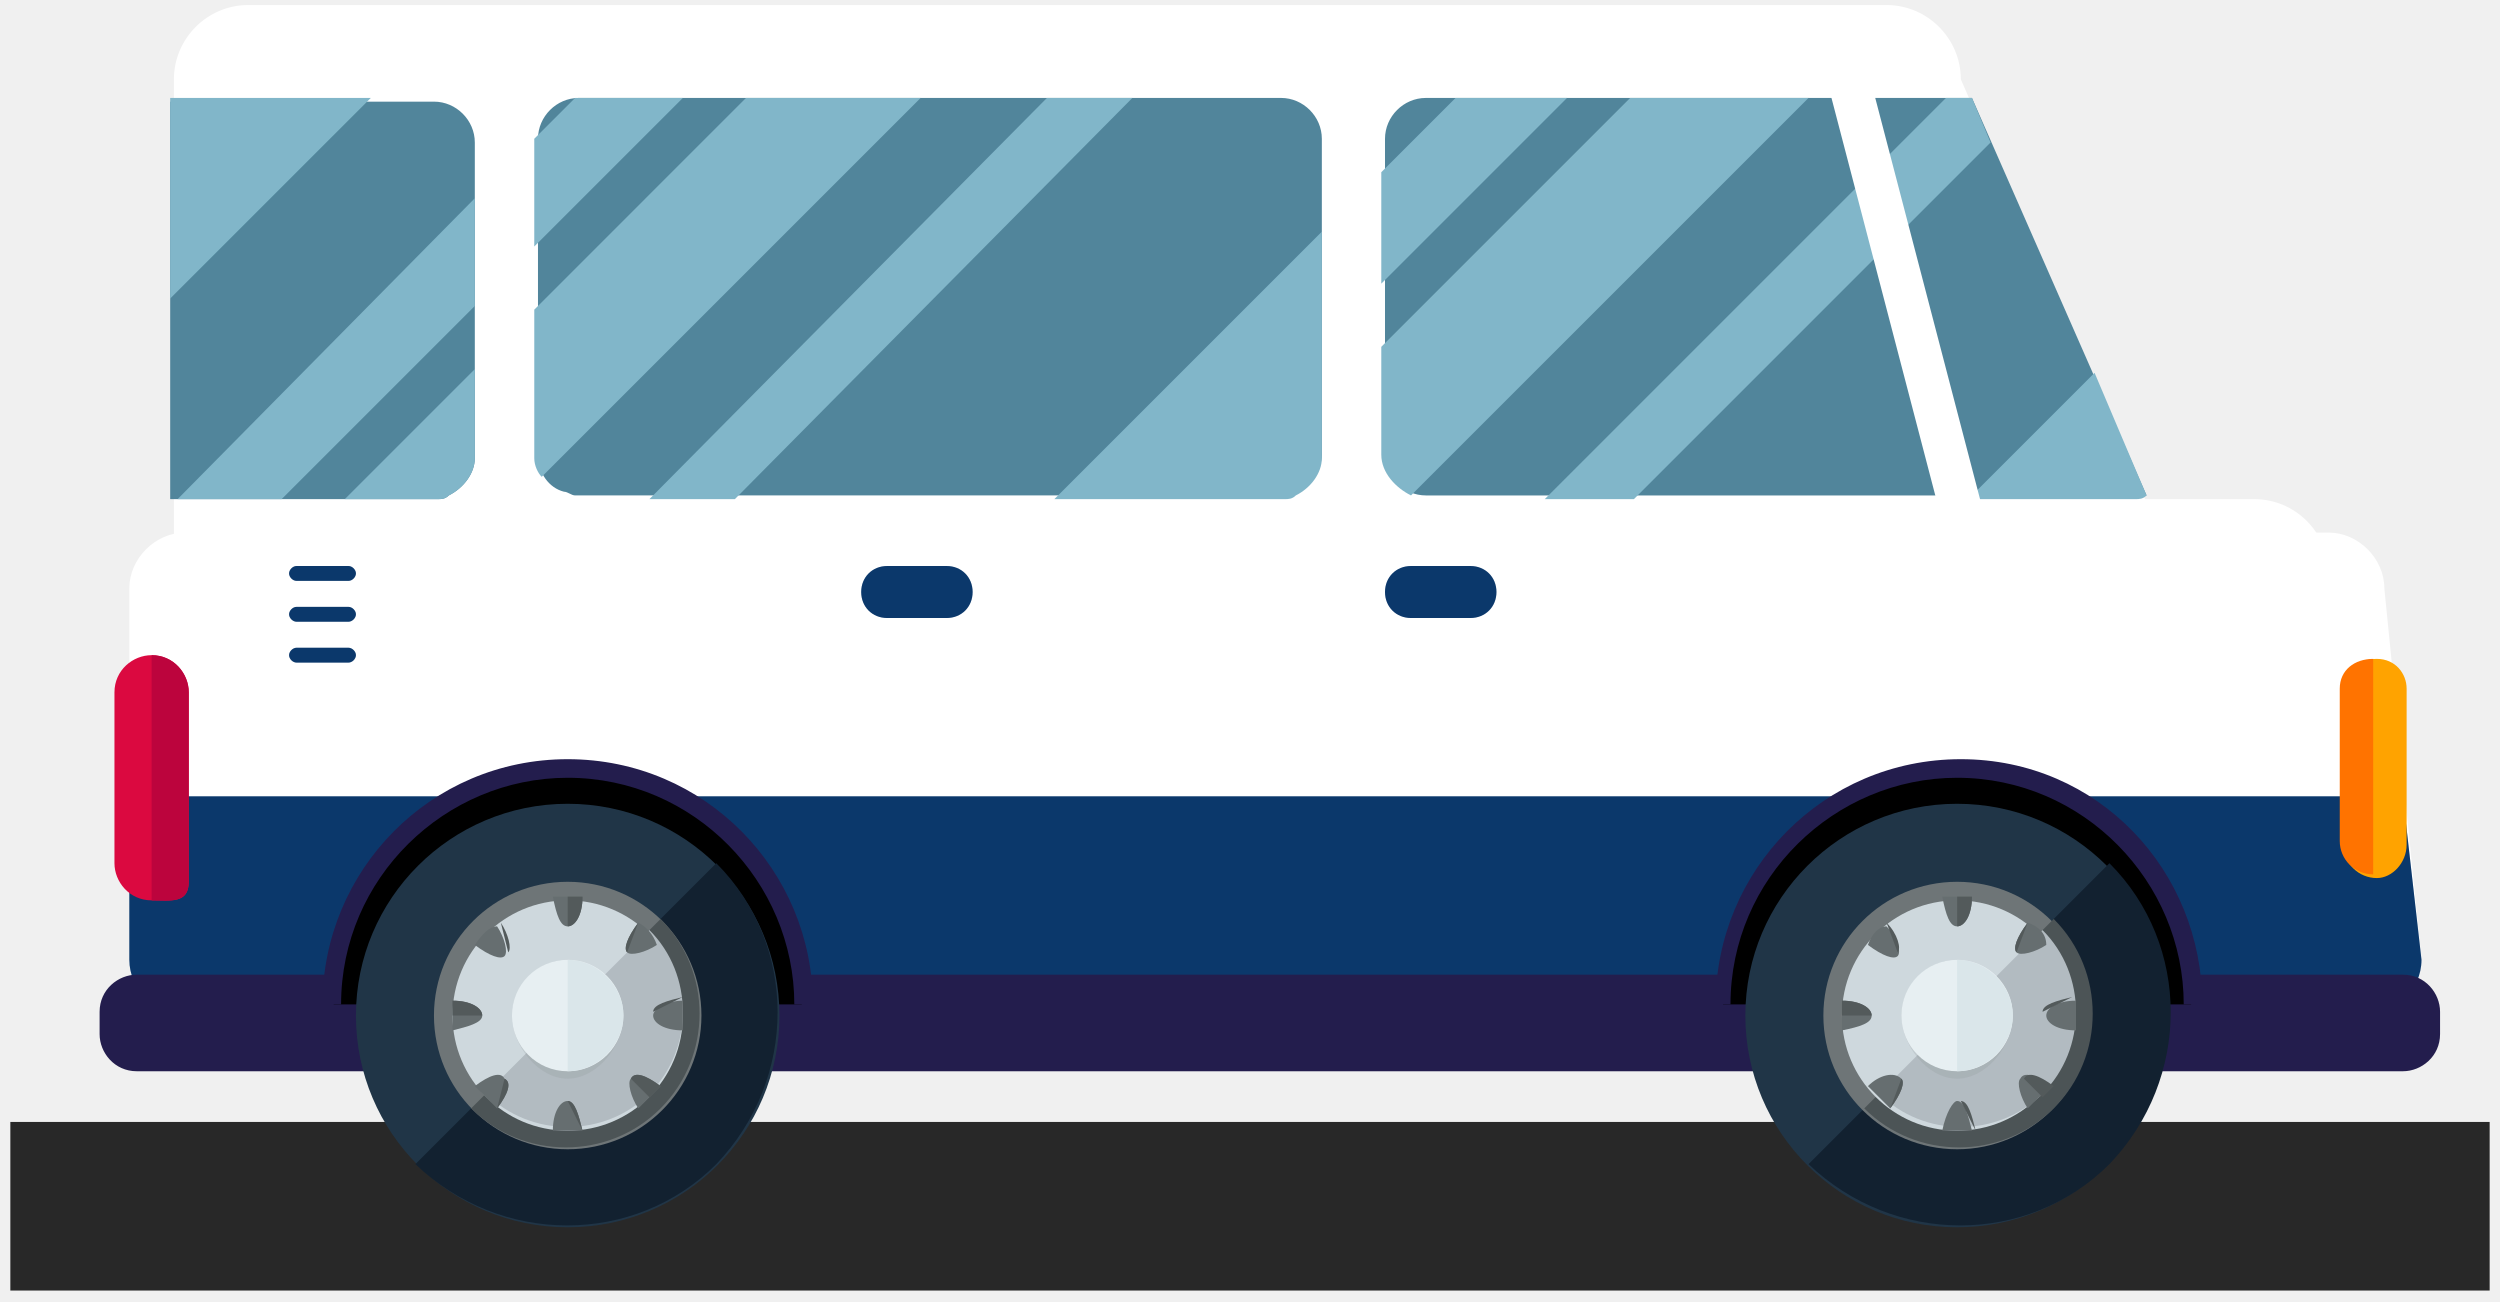
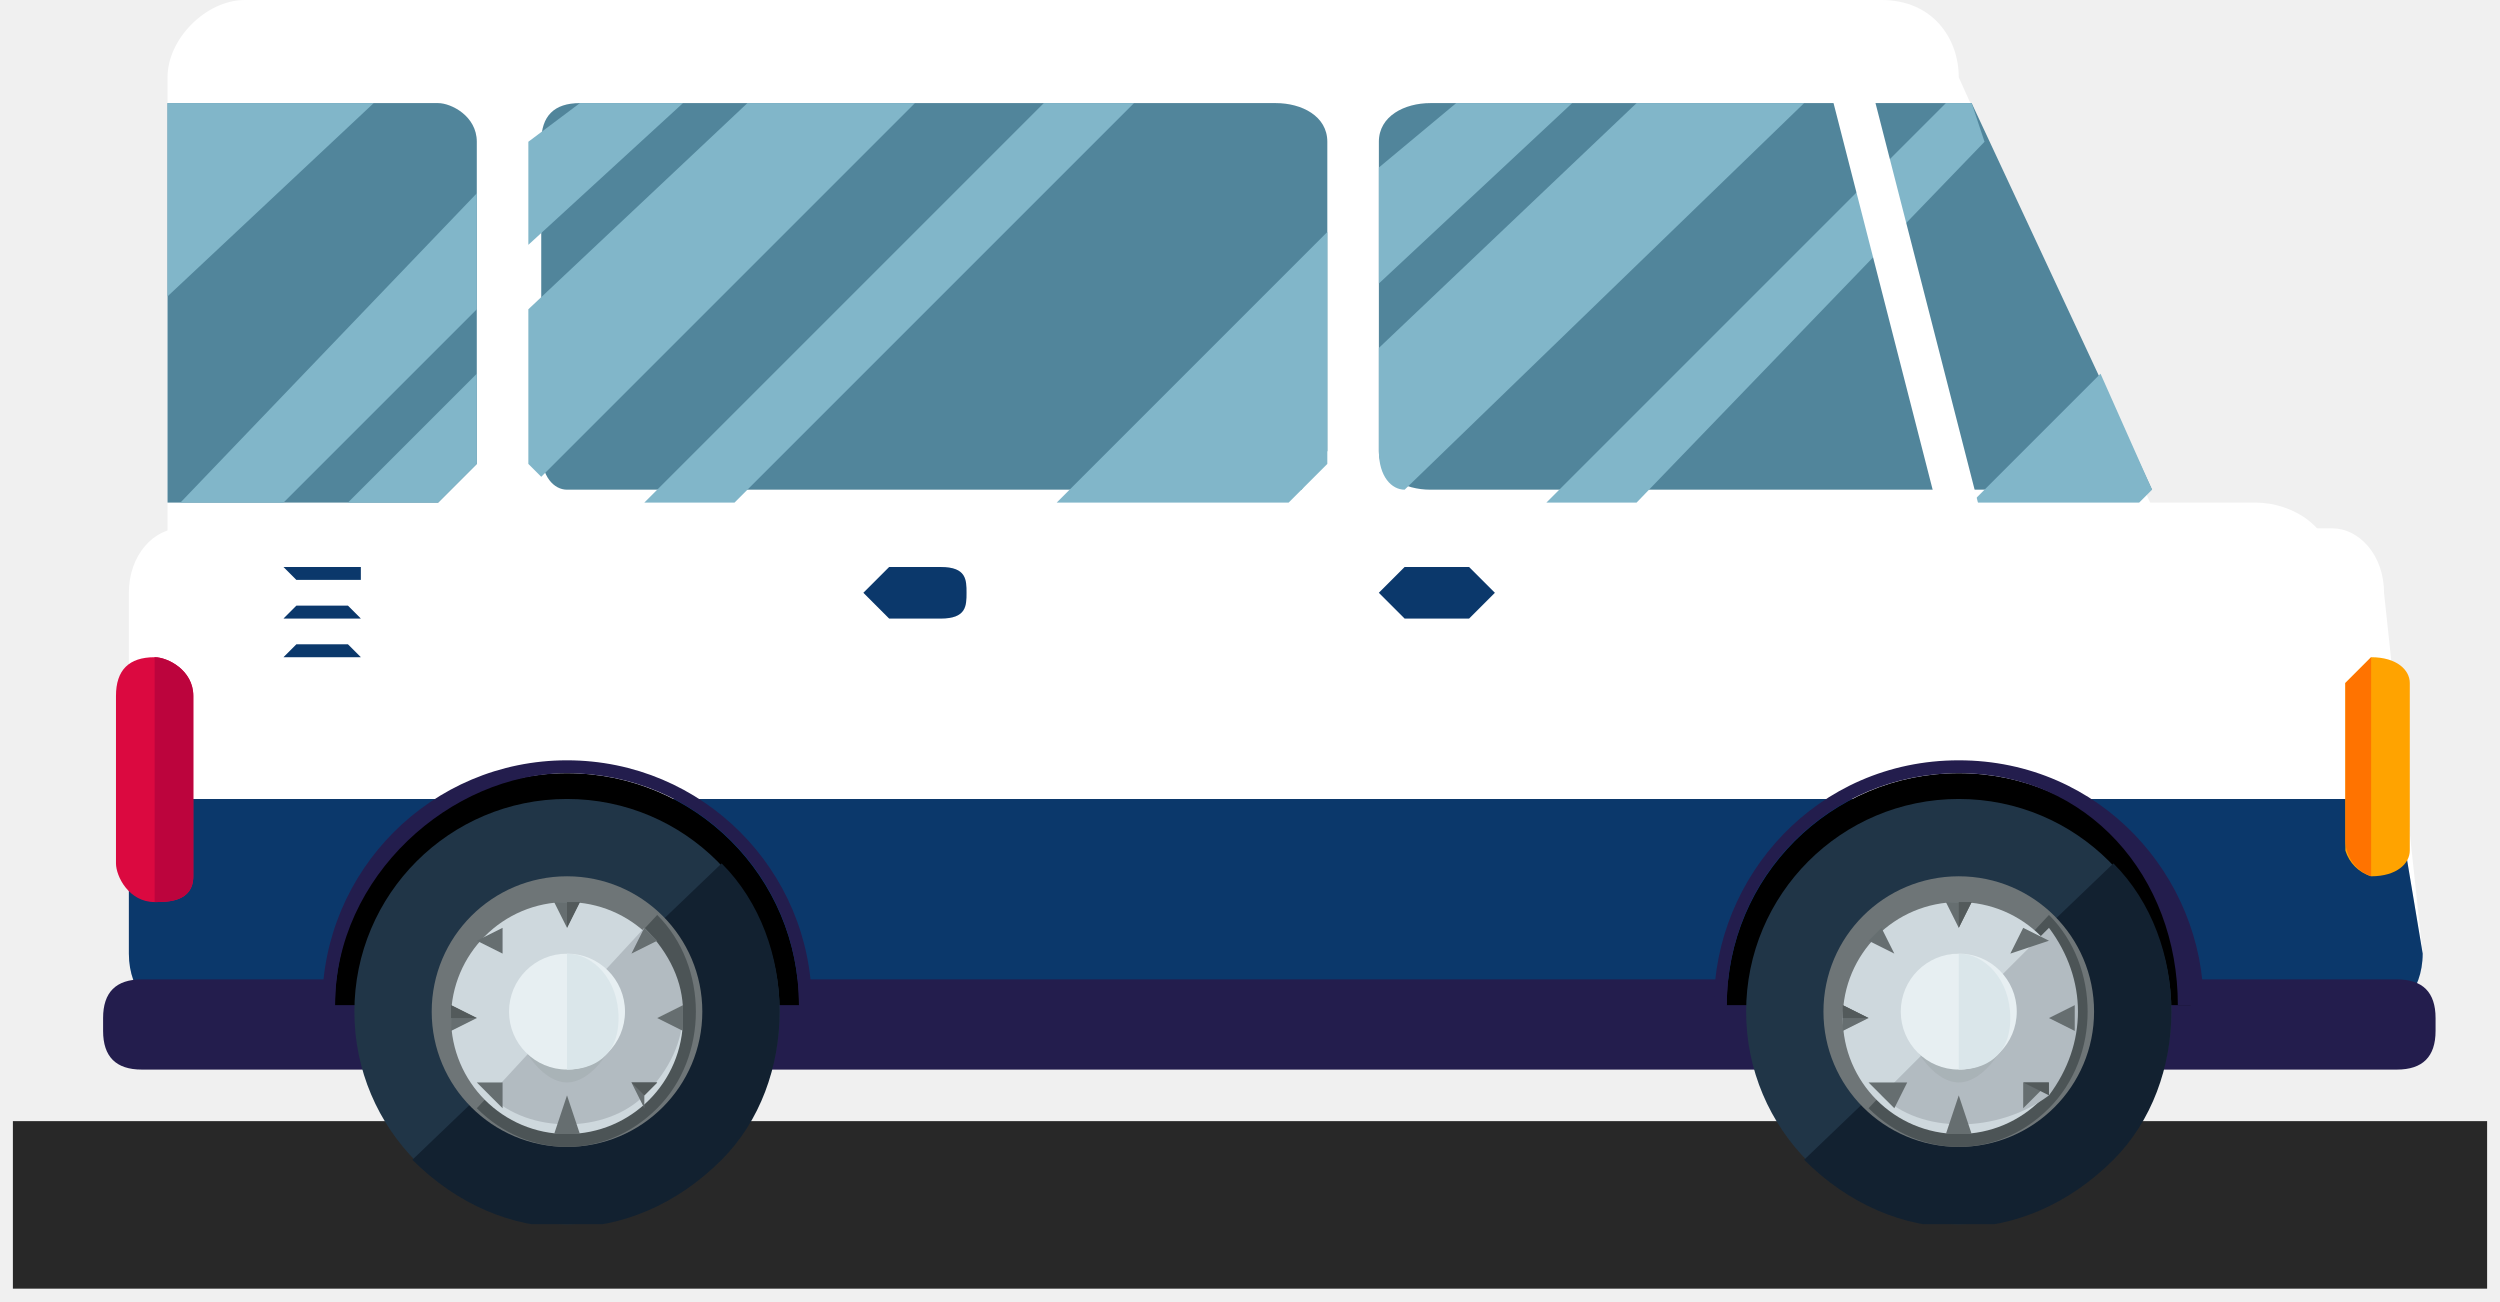
<svg xmlns="http://www.w3.org/2000/svg" width="194" height="101" fill="none">
-   <path fill="#282828" d="M.803 87.063h192.394v13.083H.803z" />
+   <path fill="#282828" d="M1 87h192v13H1z" />
  <g clip-path="url(#a)">
-     <path d="M180.7 48.247c0 3.17-2.594 5.766-5.765 5.766h-15.856c-3.171 0-5.766-2.595-5.766-5.766v-3.748c0-3.171 2.595-5.766 5.766-5.766h15.856c3.171 0 5.765 2.595 5.765 5.766v3.748Z" fill="#fff" />
-     <path d="M187.908 74.48c0 2.307-2.018 4.325-4.325 4.325H14.36c-2.306 0-4.324-2.018-4.324-4.324V45.652c0-2.306 2.018-4.324 4.324-4.324H180.7c2.307 0 4.325 2.018 4.325 4.324l2.883 28.829Z" fill="#fff" />
-     <path d="M10.036 74.48c0 2.307 2.018 4.325 4.324 4.325h169.223c2.307 0 4.325-2.018 4.325-4.324l-1.442-12.685H10.036v12.685Z" fill="#0E4686" />
-     <path d="M10.036 74.48c0 2.307 2.018 4.325 4.324 4.325h169.223c2.307 0 4.325-2.018 4.325-4.324l-1.442-12.685H10.036v12.685Z" fill="#000" fill-opacity=".2" />
-     <path d="M189.349 80.246c0 1.73-1.441 2.883-2.883 2.883H10.612c-1.73 0-2.883-1.441-2.883-2.883v-1.73c0-1.73 1.442-2.882 2.883-2.882h175.854c1.73 0 2.883 1.441 2.883 2.883v1.73Z" fill="#231D4D" />
-     <path d="M25.891 77.94a18.086 18.086 0 0 1 18.162-18.162A18.086 18.086 0 0 1 62.215 77.94" fill="#000" />
-     <path d="M63.08 77.94h-1.441c0-9.513-7.784-17.585-17.586-17.585-9.513 0-17.585 7.783-17.585 17.585h-1.442c0-10.378 8.36-19.027 19.027-19.027 10.667 0 19.027 8.649 19.027 19.027Z" fill="#231D4D" />
-     <path d="M44.053 95.237c9.076 0 16.433-7.356 16.433-16.432 0-9.075-7.357-16.432-16.433-16.432-9.075 0-16.432 7.357-16.432 16.432s7.357 16.432 16.432 16.432Z" fill="#203547" />
-     <path d="M55.585 66.986c6.342 6.342 6.342 16.72 0 23.35-6.343 6.343-16.72 6.343-23.352 0" fill="#122130" />
-     <path d="M44.053 89.183c5.732 0 10.379-4.646 10.379-10.378s-4.647-10.378-10.379-10.378c-5.731 0-10.378 4.646-10.378 10.378s4.647 10.378 10.378 10.378Z" fill="#6E7577" />
-     <path d="M51.26 71.31c4.036 4.036 4.036 10.666 0 14.702s-10.666 4.036-14.702 0" fill="#4C5456" />
-     <path d="M44.053 87.742a8.937 8.937 0 1 0 0-17.874 8.937 8.937 0 0 0 0 17.874Z" fill="#CED8DD" />
-     <path d="M50.395 72.175c3.46 3.46 3.46 9.225 0 12.684-3.459 3.46-9.225 3.46-12.684 0" fill="#B2BBC1" />
-     <path opacity=".2" d="M48.378 78.805c0 2.306-2.018 4.901-4.325 4.901-2.306 0-4.324-2.594-4.324-4.9 0-2.307 2.018-4.325 4.324-4.325 2.307 0 4.325 2.018 4.325 4.324Z" fill="#888F91" />
-     <path d="M44.053 83.13a4.324 4.324 0 1 0 0-8.65 4.324 4.324 0 0 0 0 8.65Z" fill="#E7EFF2" />
-     <path d="M44.053 74.481c2.306 0 4.325 2.018 4.325 4.324s-2.019 4.324-4.325 4.324" fill="#DAE6EA" />
-     <path d="M44.053 69.58H42.9c.288 1.441.577 2.306 1.153 2.306.577 0 1.153-.865 1.153-2.306h-1.153Z" fill="#666E70" />
-     <path d="M44.053 71.886c.577 0 1.153-.865 1.153-2.306h-1.153" fill="#535A5B" />
-     <path d="M42.9 87.742h2.306c-.288-1.153-.576-2.306-1.153-2.306-.576 0-1.153.865-1.153 2.306Z" fill="#666E70" />
-     <path d="M45.206 87.742c-.288-1.153-.576-2.306-1.153-2.306l1.153 2.306Z" fill="#535A5B" />
-     <path d="M36.846 73.328c1.153.864 2.018 1.153 2.306.864.289-.288 0-1.44-.576-2.306-.577 0-1.153.577-1.73 1.442Z" fill="#666E70" />
-     <path d="M39.44 73.904c.289-.288 0-1.441-.576-2.306l.577 2.306Z" fill="#535A5B" />
-     <path d="M51.26 84.282c-1.153-.864-2.018-1.153-2.306-.576-.288.288 0 1.441.577 2.306l.864-.865.865-.865Z" fill="#666E70" />
-     <path d="m50.395 85.147.865-.865c-1.153-.864-2.018-1.153-2.306-.576" fill="#535A5B" />
-     <path d="M35.116 79.958c1.154-.288 2.307-.576 2.307-1.153 0-.577-.865-1.153-2.307-1.153v2.306Z" fill="#666E70" />
-     <path d="M37.423 78.805c0-.577-.865-1.153-2.307-1.153v1.153" fill="#535A5B" />
-     <path d="M50.684 78.805c0 .577.865 1.153 2.306 1.153v-2.306c-1.153 0-2.306.576-2.306 1.153Z" fill="#666E70" />
-     <path d="M52.99 77.364c-1.153.288-2.306.576-2.306 1.153l2.306-1.153Z" fill="#535A5B" />
-     <path d="m36.846 84.282 1.73 1.73c.865-1.153 1.153-2.018.576-2.306-.288-.577-1.153-.288-2.306.576Z" fill="#666E70" />
-     <path d="M38.576 86.013c.865-1.154 1.153-2.019.576-2.307l-.576 2.306Z" fill="#535A5B" />
-     <path d="M49.53 71.598c-.864 1.153-1.152 2.018-.864 2.306.288.289 1.441 0 2.306-.576-.288-.865-.865-1.442-1.441-1.73Z" fill="#666E70" />
-     <path d="M49.53 71.598c-.864 1.153-1.152 2.018-.864 2.306l.865-2.306Z" fill="#535A5B" />
-     <path d="M133.71 77.94a18.086 18.086 0 0 1 18.162-18.162 18.086 18.086 0 0 1 18.162 18.162" fill="#000" />
-     <path d="M170.899 77.94h-1.442c0-9.513-7.783-17.585-17.585-17.585-9.514 0-17.586 7.783-17.586 17.585h-1.153c0-10.378 8.361-19.027 19.027-19.027 10.667 0 18.739 8.649 18.739 19.027Z" fill="#231D4D" />
-     <path d="M151.872 95.237c9.075 0 16.432-7.356 16.432-16.432 0-9.075-7.357-16.432-16.432-16.432S135.44 69.73 135.44 78.805s7.357 16.432 16.432 16.432Z" fill="#203547" />
-     <path d="M163.692 66.986c6.342 6.342 6.342 16.72 0 23.35-6.343 6.343-16.721 6.343-23.351 0" fill="#122130" />
-     <path d="M151.872 89.183c5.732 0 10.378-4.646 10.378-10.378s-4.646-10.378-10.378-10.378-10.378 4.646-10.378 10.378 4.646 10.378 10.378 10.378Z" fill="#6E7577" />
-     <path d="M159.367 71.31c4.036 4.036 4.036 10.666 0 14.702s-10.666 4.036-14.702 0" fill="#4C5456" />
-     <path d="M151.872 87.742a8.937 8.937 0 1 0 0-17.874 8.937 8.937 0 1 0 0 17.874Z" fill="#CED8DD" />
-     <path d="M158.502 72.175c3.46 3.46 3.46 9.225 0 12.684-3.459 3.46-9.225 3.46-12.684 0" fill="#B2BBC1" />
-     <path opacity=".2" d="M156.196 78.805c0 2.306-2.018 4.901-4.324 4.901s-4.324-2.594-4.324-4.9c0-2.307 2.018-4.325 4.324-4.325s4.324 2.018 4.324 4.324Z" fill="#888F91" />
-     <path d="M151.872 83.13a4.324 4.324 0 1 0 0-8.649 4.324 4.324 0 0 0 0 8.648Z" fill="#E7EFF2" />
-     <path d="M151.872 74.481c2.306 0 4.324 2.018 4.324 4.324s-2.018 4.324-4.324 4.324" fill="#DAE6EA" />
-     <path d="M151.872 69.58h-1.153c.288 1.441.576 2.306 1.153 2.306.576 0 1.153-.865 1.153-2.306h-1.153Z" fill="#666E70" />
-     <path d="M151.872 71.886c.577 0 1.153-.865 1.153-2.306h-1.153" fill="#535A5B" />
-     <path d="M150.719 87.742h2.306c-.288-1.153-.577-2.306-1.153-2.306-.288 0-.865.865-1.153 2.306Z" fill="#666E70" />
-     <path d="M153.313 87.742c-.288-1.153-.576-2.306-1.153-2.306l1.153 2.306Z" fill="#535A5B" />
-     <path d="M144.953 73.328c1.153.864 2.018 1.153 2.306.864.289-.288 0-1.44-.865-2.306-.576 0-1.153.577-1.441 1.442Z" fill="#666E70" />
-     <path d="M147.259 73.904c.289-.288 0-1.441-.864-2.306l.864 2.306Z" fill="#535A5B" />
-     <path d="M159.079 84.282c-1.153-.864-2.018-1.153-2.306-.576-.289.288 0 1.441.576 2.306l.865-.865c.577-.288.577-.576.865-.865Z" fill="#666E70" />
-     <path d="m158.502 85.147.865-.865c-1.153-.864-2.018-1.153-2.306-.576" fill="#535A5B" />
-     <path d="M142.935 79.958c1.441-.288 2.306-.576 2.306-1.153 0-.577-.865-1.153-2.306-1.153v2.306Z" fill="#666E70" />
-     <path d="M145.241 78.805c0-.577-.865-1.153-2.306-1.153v1.153" fill="#535A5B" />
-     <path d="M158.791 78.805c0 .577.865 1.153 2.306 1.153v-2.306c-1.441 0-2.306.576-2.306 1.153Z" fill="#666E70" />
-     <path d="M160.809 77.364c-1.153.288-2.307.576-2.307 1.153l2.307-1.153Z" fill="#535A5B" />
-     <path d="m144.953 84.282 1.73 1.73c.865-1.153 1.153-2.018.865-2.306-.577-.577-1.73-.288-2.595.576Z" fill="#666E70" />
-     <path d="M146.683 86.013c.865-1.154 1.153-2.019.865-2.307l-.865 2.306Z" fill="#535A5B" />
-     <path d="M157.349 71.598c-.865 1.153-1.153 2.018-.865 2.306.289.289 1.442 0 2.307-.576 0-.865-.577-1.442-1.442-1.73Z" fill="#666E70" />
-     <path d="M157.349 71.598c-.865 1.153-1.153 2.018-.865 2.306l.865-2.306Z" fill="#535A5B" />
-     <path d="M169.746 46.229c0 3.171-2.595 5.766-5.766 5.766H19.26c-3.17 0-5.765-2.595-5.765-5.766V6.157c0-3.171 2.595-5.766 5.766-5.766h127.133c3.172 0 5.766 2.595 5.766 5.766l17.586 40.072Z" fill="#fff" />
-     <path d="M14.648 68.427c0 1.73-1.441 1.441-2.883 1.441-1.73 0-2.883-1.441-2.883-2.883v-13.26c0-1.73 1.442-2.884 2.883-2.884 1.73 0 2.883 1.442 2.883 2.883v14.703Z" fill="#DB0940" />
-     <path d="M11.765 50.841c1.73 0 2.883 1.442 2.883 2.883v14.703c0 1.73-1.441 1.441-2.883 1.441" fill="#BC043D" />
-     <path d="M166.574 38.445 153.025 7.6h-42.378c-1.73 0-3.171 1.441-3.171 3.17v24.505c0 1.73 1.441 3.171 3.171 3.171h55.063c0 .289.576 0 .864 0ZM99.404 7.599H44.918c-1.73 0-3.171 1.441-3.171 3.17v24.505c0 1.442.865 2.595 2.018 2.883.288 0 .577.288.865.288H99.692c.289 0 .577 0 .865-.288 1.153-.577 2.018-1.73 2.018-2.883V10.77c0-1.73-1.441-3.171-3.171-3.171ZM13.207 38.733h20.756c.288 0 .577 0 .865-.288 1.153-.576 2.018-1.73 2.018-2.883V11.058c0-1.73-1.441-3.171-3.171-3.171H13.207v30.846Z" fill="#51859B" />
-     <path d="m126.503 7.599-19.315 19.315v8.36c0 1.442 1.153 2.595 2.306 3.171L140.341 7.6h-13.838ZM121.602 7.599h-8.649l-5.765 5.765v8.649l14.414-14.414ZM152.737 38.733h12.973c.288 0 .576 0 .865-.288l-4.036-9.513-9.802 9.802ZM154.466 11.058l-1.441-3.46h-2.018l-31.135 31.136h6.919l27.675-27.676Z" fill="#81B6C9" />
-     <path d="M154.178 40.751c.288.865-.288 1.73-1.153 2.018-.865.289-1.73-.288-2.018-1.153l-10.09-38.63c-.288-.865.288-1.73 1.153-2.018.865-.288 1.73.288 2.018 1.153l10.09 38.63Z" fill="#fff" />
-     <path d="M116.125 45.94c0 1.154-.865 2.018-2.018 2.018h-4.613c-1.153 0-2.018-.864-2.018-2.018 0-1.153.865-2.018 2.018-2.018h4.613c1.153 0 2.018.865 2.018 2.018Z" fill="#0E4686" />
-     <path d="M116.125 45.94c0 1.154-.865 2.018-2.018 2.018h-4.613c-1.153 0-2.018-.864-2.018-2.018 0-1.153.865-2.018 2.018-2.018h4.613c1.153 0 2.018.865 2.018 2.018Z" fill="#000" fill-opacity=".2" />
-     <path d="M75.476 45.94c0 1.154-.864 2.018-2.018 2.018h-4.612c-1.153 0-2.018-.864-2.018-2.018 0-1.153.865-2.018 2.018-2.018h4.612c1.154 0 2.018.865 2.018 2.018Z" fill="#0E4686" />
-     <path d="M75.476 45.94c0 1.154-.864 2.018-2.018 2.018h-4.612c-1.153 0-2.018-.864-2.018-2.018 0-1.153.865-2.018 2.018-2.018h4.612c1.154 0 2.018.865 2.018 2.018Z" fill="#000" fill-opacity=".2" />
-     <path d="M27.62 44.5c0 .287-.287.576-.576.576h-4.036c-.288 0-.576-.289-.576-.577s.288-.577.576-.577h4.036c.289 0 .577.289.577.577Z" fill="#0E4686" />
-     <path d="M27.62 44.5c0 .287-.287.576-.576.576h-4.036c-.288 0-.576-.289-.576-.577s.288-.577.576-.577h4.036c.289 0 .577.289.577.577Z" fill="#000" fill-opacity=".2" />
-     <path d="M27.62 47.67c0 .288-.287.577-.576.577h-4.036c-.288 0-.576-.289-.576-.577s.288-.577.576-.577h4.036c.289 0 .577.289.577.577Z" fill="#0E4686" />
-     <path d="M27.62 47.67c0 .288-.287.577-.576.577h-4.036c-.288 0-.576-.289-.576-.577s.288-.577.576-.577h4.036c.289 0 .577.289.577.577Z" fill="#000" fill-opacity=".2" />
-     <path d="M27.62 50.842c0 .288-.287.576-.576.576h-4.036c-.288 0-.576-.288-.576-.576 0-.289.288-.577.576-.577h4.036c.289 0 .577.288.577.577Z" fill="#0E4686" />
-     <path d="M27.62 50.842c0 .288-.287.576-.576.576h-4.036c-.288 0-.576-.288-.576-.576 0-.289.288-.577.576-.577h4.036c.289 0 .577.288.577.577Z" fill="#000" fill-opacity=".2" />
-     <path d="M186.754 65.544c0 1.441-1.153 2.594-2.306 2.594a2.584 2.584 0 0 1-2.594-2.594V53.436c0-1.441 1.153-2.306 2.594-2.306 1.442 0 2.306 1.153 2.306 2.306v12.108Z" fill="#FFA300" />
-     <path d="M184.16 67.85a2.584 2.584 0 0 1-2.595-2.594v-11.82c0-1.441 1.153-2.306 2.595-2.306" fill="#FF7300" />
-     <path d="m21.855 38.733 14.991-14.99v-8.36l-23.063 23.35h8.072ZM28.774 7.599H13.207v15.567L28.774 7.6ZM33.963 38.733c.288 0 .577 0 .865-.288 1.153-.577 2.018-1.73 2.018-2.883v-6.919l-10.09 10.09h7.207ZM52.99 7.599h-8.36l-3.171 3.17v8.361L52.99 7.6ZM57.89 7.599 41.46 24.03v11.531c0 .577.288 1.154.576 1.442L71.44 7.599H57.89ZM81.819 38.733h17.873c.289 0 .577 0 .865-.288 1.153-.576 2.018-1.73 2.018-2.883V17.977L81.819 38.733ZM87.873 7.599h-6.631L50.395 38.734h6.631L87.873 7.599Z" fill="#81B6C9" />
+     <path d="M181 48c0 3-3 6-6 6h-16c-3 0-6-3-6-6v-4c0-3 3-5 6-5h16c3 0 6 2 6 5v4Z" fill="#fff" />
+     <path d="M188 74c0 3-2 5-4 5H14c-2 0-4-2-4-5V46c0-3 2-5 4-5h167c2 0 4 2 4 5l3 28Z" fill="#fff" />
+     <path d="M10 74c0 3 2 5 4 5h170c2 0 4-2 4-5l-2-12H10v12Z" fill="#0E4686" />
+     <path d="M10 74c0 3 2 5 4 5h170c2 0 4-2 4-5l-2-12H10v12Z" fill="#000" fill-opacity=".2" />
+     <path d="M189 80c0 2-1 3-3 3H11c-2 0-3-1-3-3v-1c0-2 1-3 3-3h175c2 0 3 1 3 3v1Z" fill="#231D4D" />
+     <path d="M26 78a18 18 0 0 1 18-18 18 18 0 0 1 18 18" fill="#000" />
+     <path d="M63 78h-1c0-10-8-18-18-18-9 0-18 8-18 18h-1a19 19 0 1 1 38 0Z" fill="#231D4D" />
+     <path d="M44 95a16 16 0 1 0 0-33 16 16 0 0 0 0 33Z" fill="#203547" />
+     <path d="M56 67c6 6 6 17 0 23-7 7-17 7-24 0" fill="#122130" />
+     <path d="M44 89a10 10 0 1 0 0-21 10 10 0 0 0 0 21Z" fill="#6E7577" />
+     <path d="M51 71c4 4 4 11 0 15s-10 4-14 0" fill="#4C5456" />
+     <path d="M44 88a9 9 0 1 0 0-18 9 9 0 0 0 0 18Z" fill="#CED8DD" />
+     <path d="M50 72c4 4 4 9 0 13-3 3-9 3-12 0" fill="#B2BBC1" />
+     <path opacity=".2" d="M48 79c0 2-2 5-4 5s-4-3-4-5c0-3 2-5 4-5s4 2 4 5Z" fill="#888F91" />
+     <path d="M44 83a4 4 0 1 0 0-9 4 4 0 0 0 0 9Z" fill="#E7EFF2" />
+     <path d="M44 74c2 0 4 2 4 5s-2 4-4 4" fill="#DAE6EA" />
+     <path d="M44 70h-1l1 2 1-2h-1Z" fill="#666E70" />
+     <path d="m44 72 1-2h-1" fill="#535A5B" />
+     <path d="M43 88h2l-1-3-1 3Z" fill="#666E70" />
+     <path d="m45 88-1-3 1 3Z" fill="#535A5B" />
+     <path d="m37 73 2 1v-2l-2 1Z" fill="#666E70" />
+     <path d="M39 74v-2 2Z" fill="#535A5B" />
+     <path d="M51 84h-2l1 2v-1l1-1Z" fill="#666E70" />
+     <path d="m50 85 1-1h-2" fill="#535A5B" />
+     <path d="m35 80 2-1-2-1v2Z" fill="#666E70" />
+     <path d="m37 79-2-1v1" fill="#535A5B" />
+     <path d="m51 79 2 1v-2l-2 1Z" fill="#666E70" />
+     <path d="m53 77-2 2 2-2Z" fill="#535A5B" />
+     <path d="m37 84 2 2v-2h-2Z" fill="#666E70" />
+     <path d="M39 86v-2 2Z" fill="#535A5B" />
+     <path d="m50 72-1 2 2-1-1-1Z" fill="#666E70" />
+     <path d="m50 72-1 2 1-2Z" fill="#535A5B" />
+     <path d="M134 78a18 18 0 0 1 18-18 18 18 0 0 1 18 18" fill="#000" />
+     <path d="M171 78h-2c0-10-7-18-17-18s-18 8-18 18h-1c0-10 8-19 19-19s19 9 19 19Z" fill="#231D4D" />
+     <path d="M152 95a16 16 0 1 0 0-33 16 16 0 0 0 0 33Z" fill="#203547" />
+     <path d="M164 67c6 6 6 17 0 23-7 7-17 7-24 0" fill="#122130" />
+     <path d="M152 89a10 10 0 1 0 0-21 10 10 0 0 0 0 21Z" fill="#6E7577" />
+     <path d="M159 71c4 4 4 11 0 15s-10 4-14 0" fill="#4C5456" />
+     <path d="M152 88a9 9 0 1 0 0-18 9 9 0 1 0 0 18Z" fill="#CED8DD" />
+     <path d="M159 72c3 4 3 9 0 13-4 3-10 3-13 0" fill="#B2BBC1" />
+     <path opacity=".2" d="M156 79c0 2-2 5-4 5s-4-3-4-5c0-3 2-5 4-5s4 2 4 5Z" fill="#888F91" />
+     <path d="M152 83a4 4 0 1 0 0-9 4 4 0 0 0 0 9Z" fill="#E7EFF2" />
+     <path d="M152 74c2 0 4 2 4 5s-2 4-4 4" fill="#DAE6EA" />
+     <path d="M152 70h-1l1 2 1-2h-1Z" fill="#666E70" />
+     <path d="m152 72 1-2h-1" fill="#535A5B" />
+     <path d="M151 88h2l-1-3-1 3Z" fill="#666E70" />
+     <path d="m153 88-1-3 1 3Z" fill="#535A5B" />
+     <path d="m145 73 2 1-1-2-1 1Z" fill="#666E70" />
+     <path d="m147 74-1-2 1 2Z" fill="#535A5B" />
+     <path d="M159 84h-2v2l1-1 1-1Z" fill="#666E70" />
+     <path d="M159 85v-1h-2" fill="#535A5B" />
+     <path d="m143 80 2-1-2-1v2Z" fill="#666E70" />
+     <path d="m145 79-2-1v1" fill="#535A5B" />
+     <path d="m159 79 2 1v-2l-2 1Z" fill="#666E70" />
+     <path d="m161 77-2 2 2-2Z" fill="#535A5B" />
+     <path d="m145 84 2 2 1-2h-3Z" fill="#666E70" />
+     <path d="m147 86 1-2-1 2Z" fill="#535A5B" />
+     <path d="m157 72-1 2 3-1-2-1Z" fill="#666E70" />
+     <path d="m157 72-1 2 1-2Z" fill="#535A5B" />
+     <path d="M170 46c0 3-3 6-6 6H19c-3 0-6-3-6-6V6c0-3 3-6 6-6h127c4 0 6 3 6 6l18 40Z" fill="#fff" />
+     <path d="M15 68c0 2-2 2-3 2-2 0-3-2-3-3V54c0-2 1-3 3-3 1 0 3 1 3 3v14Z" fill="#DB0940" />
+     <path d="M12 51c1 0 3 1 3 3v14c0 2-2 2-3 2" fill="#BC043D" />
+     <path d="M167 38 153 8h-42c-2 0-4 1-4 3v24c0 2 2 3 4 3h56ZM99 8H45c-2 0-3 1-3 3v24c0 2 1 3 2 3h57l2-3V11c0-2-2-3-4-3ZM13 39h21l1-1 2-2V11c0-2-2-3-3-3H13v31Z" fill="#51859B" />
+     <path d="m127 8-20 19v8c0 2 1 3 2 3l31-30h-13Zm-5 0h-9l-6 5v9l15-14Zm31 31h13l1-1-4-9-10 10Zm1-28-1-3h-2l-31 31h7l27-28Z" fill="#81B6C9" />
+     <path d="m154 41-1 2-2-1-10-39 1-2 2 1 10 39Z" fill="#fff" />
+     <path d="m116 46-2 2h-5l-2-2 2-2h5l2 2Z" fill="#0E4686" />
+     <path d="m116 46-2 2h-5l-2-2 2-2h5l2 2Z" fill="#000" fill-opacity=".2" />
+     <path d="M75 46c0 1 0 2-2 2h-4l-2-2 2-2h4c2 0 2 1 2 2Z" fill="#0E4686" />
+     <path d="M75 46c0 1 0 2-2 2h-4l-2-2 2-2h4c2 0 2 1 2 2Z" fill="#000" fill-opacity=".2" />
+     <path d="M28 45h-5l-1-1h6Z" fill="#0E4686" />
+     <path d="M28 45h-5l-1-1h6Z" fill="#000" fill-opacity=".2" />
+     <path d="M28 48h-6l1-1h4l1 1Z" fill="#0E4686" />
+     <path d="M28 48h-6l1-1h4l1 1Z" fill="#000" fill-opacity=".2" />
+     <path d="M28 51h-6l1-1h4l1 1Z" fill="#0E4686" />
+     <path d="M28 51h-6l1-1h4l1 1Z" fill="#000" fill-opacity=".2" />
+     <path d="M187 66c0 1-1 2-3 2a3 3 0 0 1-2-2V53l2-2c2 0 3 1 3 2v13Z" fill="#FFA300" />
+     <path d="M184 68a3 3 0 0 1-2-3V53l2-2" fill="#FF7300" />
+     <path d="m22 39 15-15v-9L14 39h8Zm7-31H13v15L29 8Zm5 31 1-1 2-2v-7L27 39h7ZM53 8h-8l-4 3v8L53 8Zm5 0L41 24v12l1 1L71 8H58Zm24 31h18l1-1 2-2V18L82 39Zm6-31h-7L50 39h7L88 8Z" fill="#81B6C9" />
  </g>
  <defs>
    <clipPath id="a">
-       <path fill="#fff" transform="translate(7.73 .1)" d="M0 0h181.62v95.427H0z" />
+       <path fill="#fff" transform="translate(8)" d="M0 0h182v95H0z" />
    </clipPath>
  </defs>
</svg>
